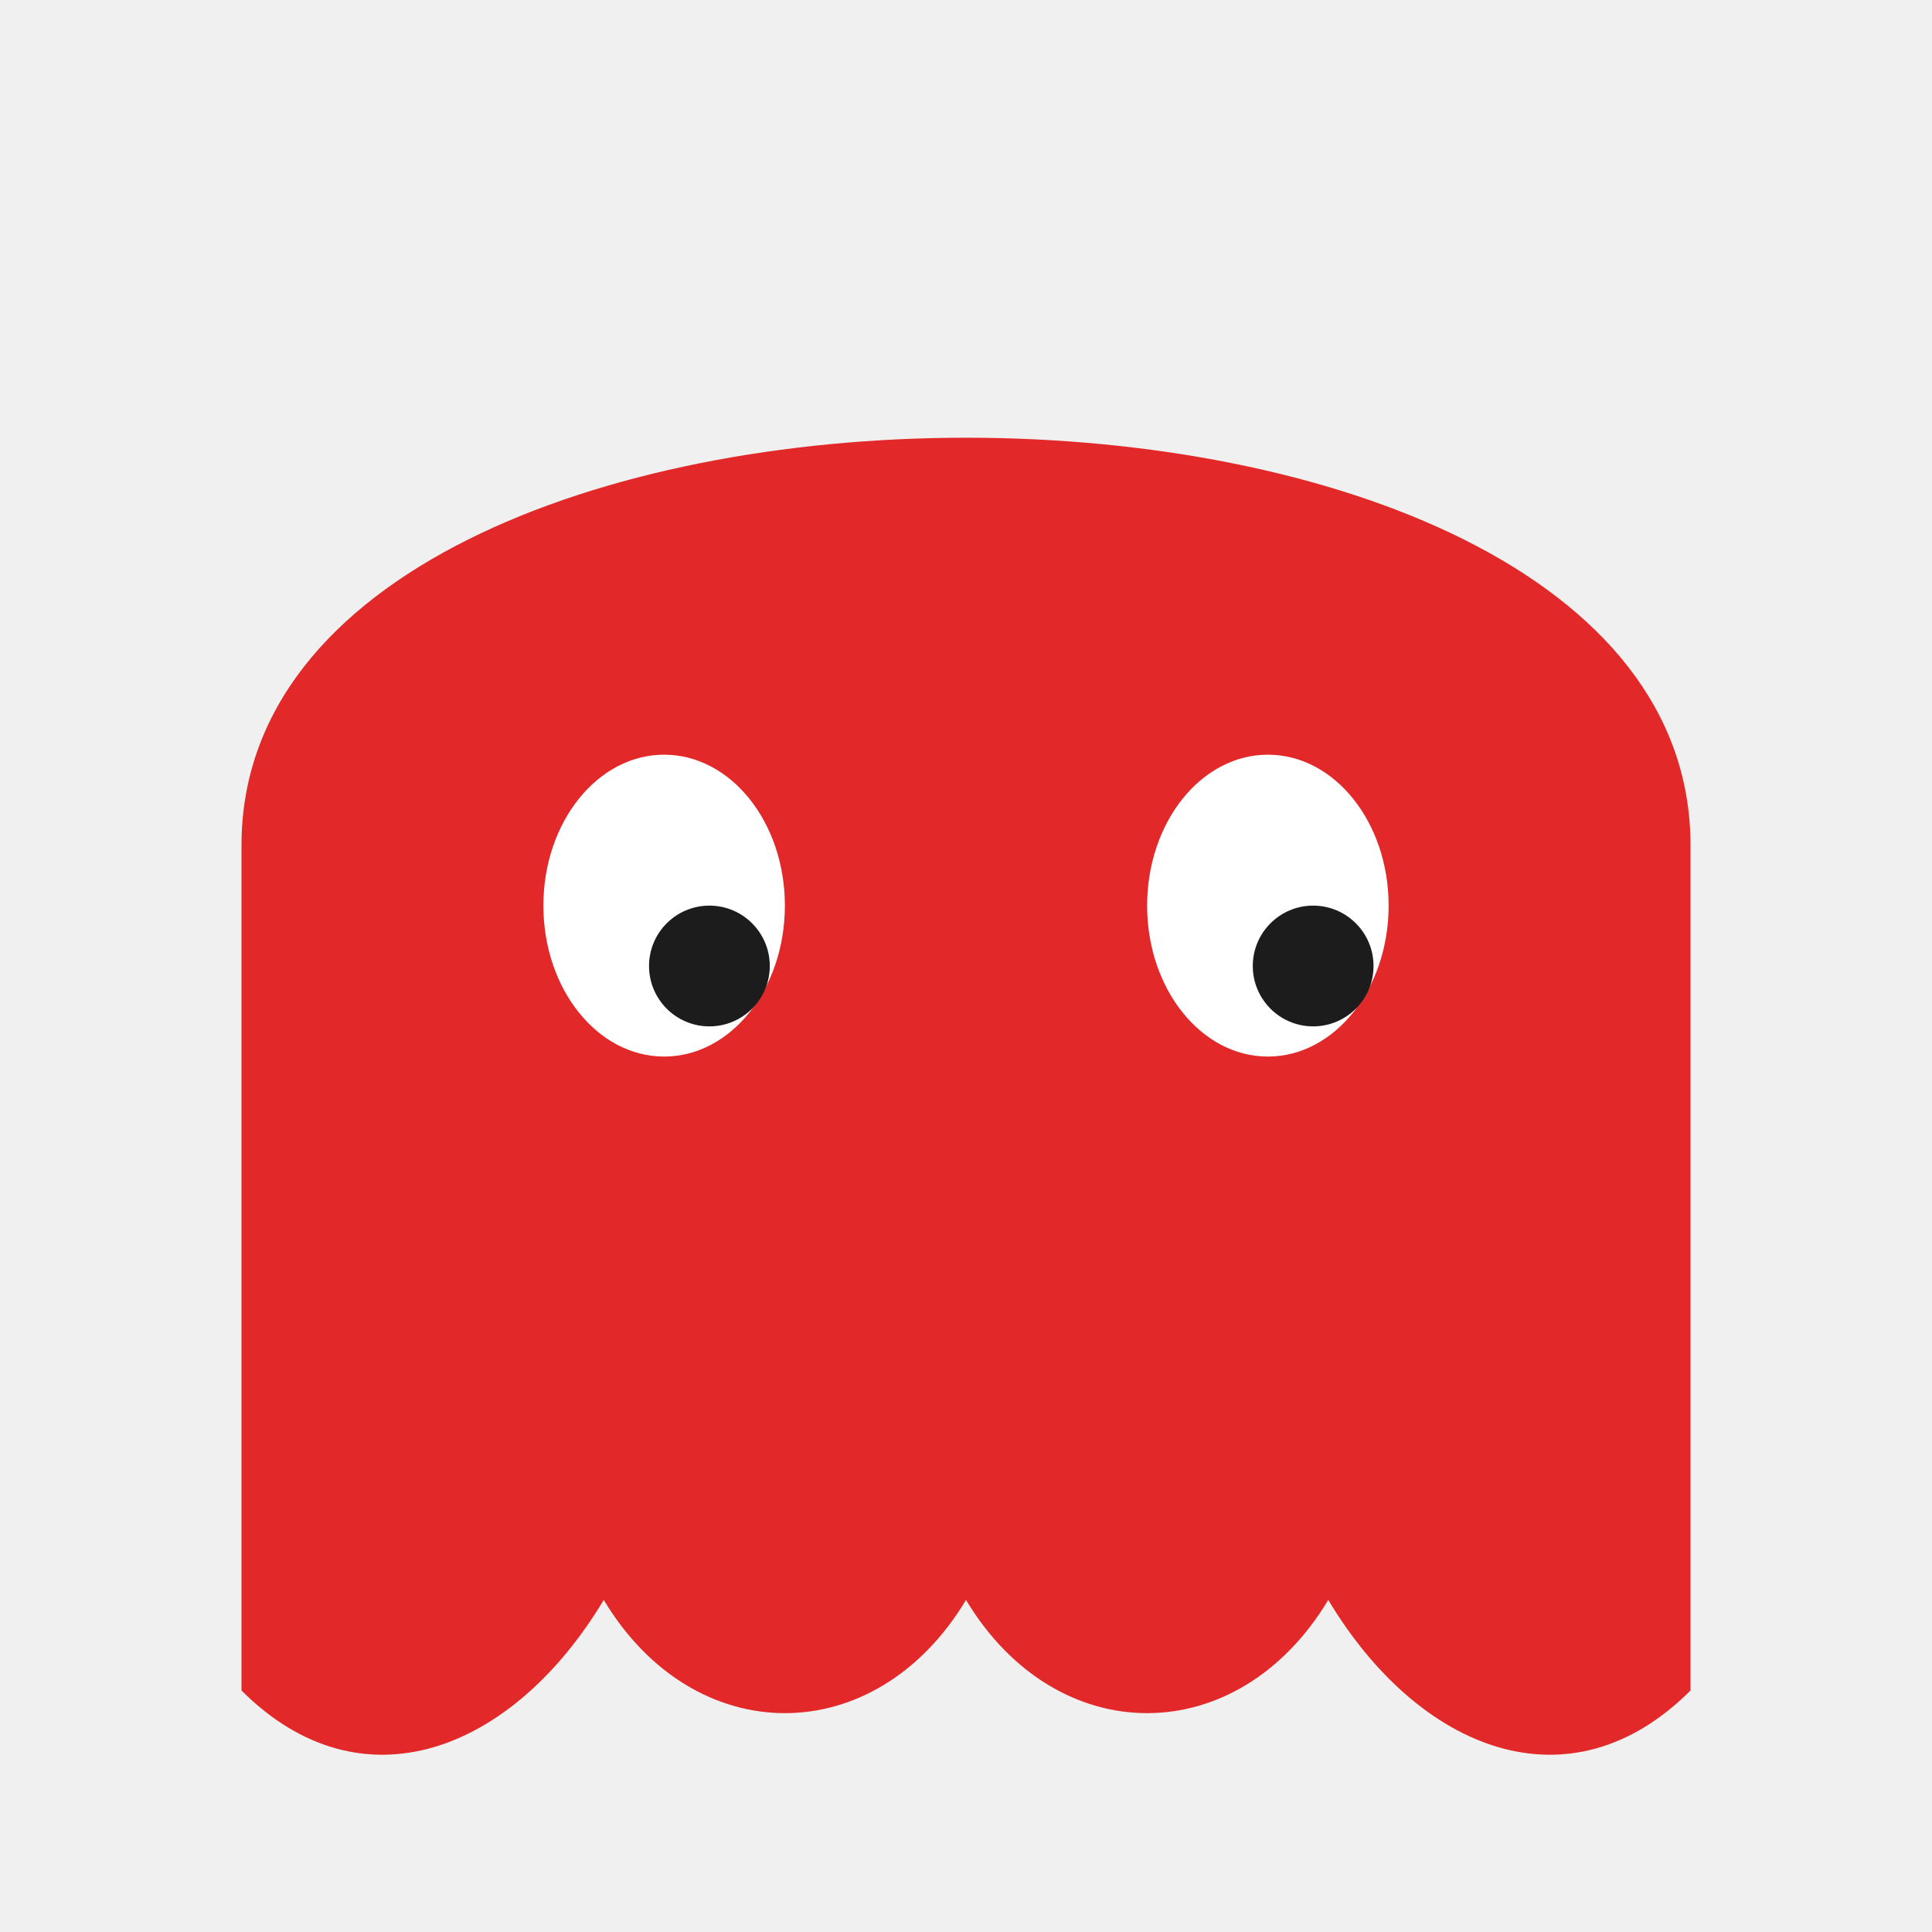
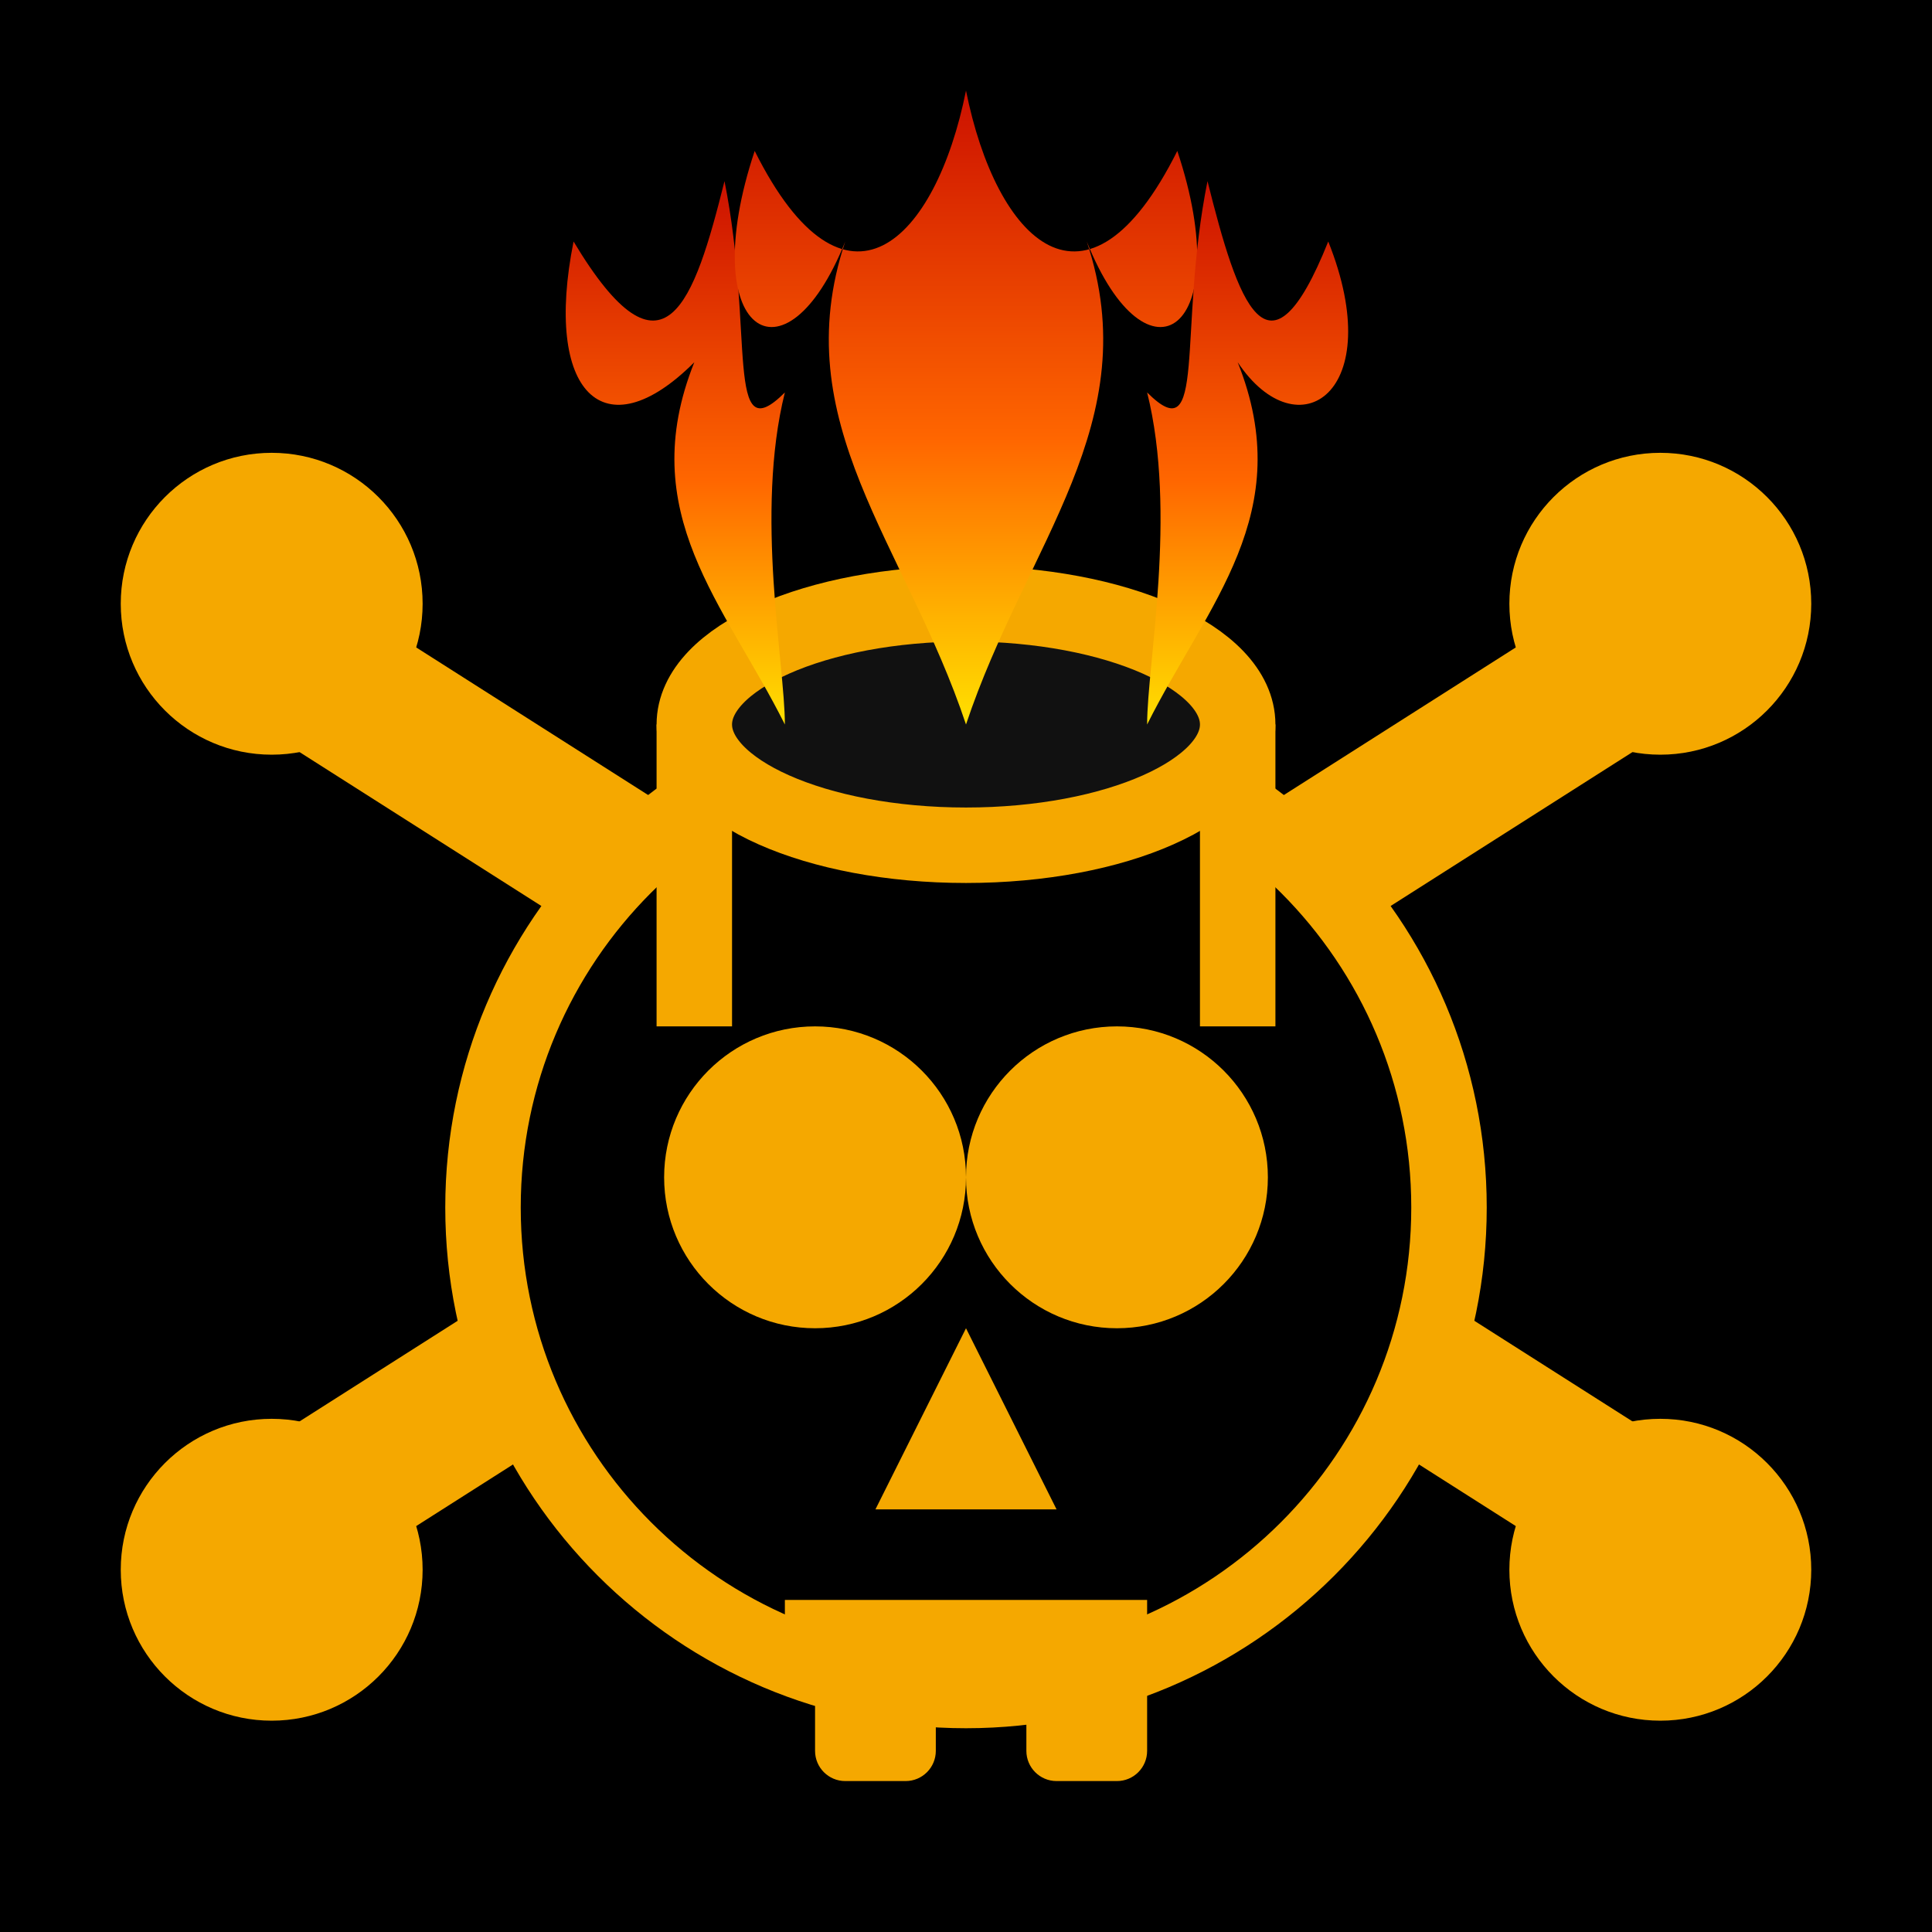
<svg xmlns="http://www.w3.org/2000/svg" viewBox="0 0 64 64" role="img" aria-label="Brainless-Dash">
-   <path d="     M 8 28     C 8 10, 56 10, 56 28     L 56 56     C 52 60, 47 58, 44 53     C 41 58, 35 58, 32 53     C 29 58, 23 58, 20 53     C 17 58, 12 60, 8 56     Z   " fill="#e22828" />
-   <ellipse cx="22" cy="30" rx="4" ry="5" fill="#ffffff" />
-   <ellipse cx="42" cy="30" rx="4" ry="5" fill="#ffffff" />
-   <circle cx="23.5" cy="32" r="2" fill="#1c1c1c" />
-   <circle cx="43.5" cy="32" r="2" fill="#1c1c1c" />
+   <defs>
+     <linearGradient id="fg" x1="0" y1="1" x2="0" y2="0" gradientUnits="objectBoundingBox">
+       <stop offset="0%" stop-color="#FFE000" />
+       <stop offset="45%" stop-color="#FF6600" />
+       <stop offset="100%" stop-color="#CC1100" />
+     </linearGradient>
+   </defs>
+   <rect width="64" height="64" fill="#000" />
+   <line x1="10" y1="22" x2="54" y2="50" stroke="#F5A800" stroke-width="5" stroke-linecap="round" />
+   <circle cx="9" cy="20" r="5" fill="#F5A800" />
+   <circle cx="55" cy="52" r="5" fill="#F5A800" />
+   <line x1="54" y1="22" x2="10" y2="50" stroke="#F5A800" stroke-width="5" stroke-linecap="round" />
+   <circle cx="55" cy="20" r="5" fill="#F5A800" />
+   <circle cx="9" cy="52" r="5" fill="#F5A800" />
+   <circle cx="32" cy="40" r="16" fill="#000" stroke="#F5A800" stroke-width="2.5" />
+   <rect x="23" y="24" width="18" height="10" fill="#000" />
+   <line x1="23" y1="24" x2="23" y2="34" stroke="#F5A800" stroke-width="2.5" />
+   <line x1="41" y1="24" x2="41" y2="34" stroke="#F5A800" stroke-width="2.5" />
+   <ellipse cx="32" cy="24" rx="9" ry="4" fill="#111" stroke="#F5A800" stroke-width="2.5" />
+   <circle cx="27" cy="39" r="5" fill="#F5A800" />
+   <circle cx="37" cy="39" r="5" fill="#F5A800" />
+   <polygon points="32,44 29,50 35,50" fill="#F5A800" />
+   <line x1="26" y1="54" x2="38" y2="54" stroke="#F5A800" stroke-width="2" />
+   <rect x="27" y="54" width="4" height="5" rx="1" fill="#F5A800" />
+   <rect x="34" y="54" width="4" height="5" rx="1" fill="#F5A800" />
+   <path d="M26,24 C24,20 21,17 23,12 C20,15 18,13 19,8 C22,13 23,10 24,6 C25,11 24,15 26,13 C25,17 26,22 26,24Z" fill="url(#fg)" />
+   <path d="M32,24 C30,18 26,14 28,8 C26,13 23,11 25,5 C28,11 31,8 32,3 C33,8 36,11 39,5 C41,11 38,13 36,8 C38,14 34,18 32,24Z" fill="url(#fg)" />
+   <path d="M38,24 C38,22 39,17 38,13 C40,15 39,11 40,6 C41,10 42,13 44,8 C46,13 43,15 41,12 C43,17 40,20 38,24Z" fill="url(#fg)" />
</svg>
